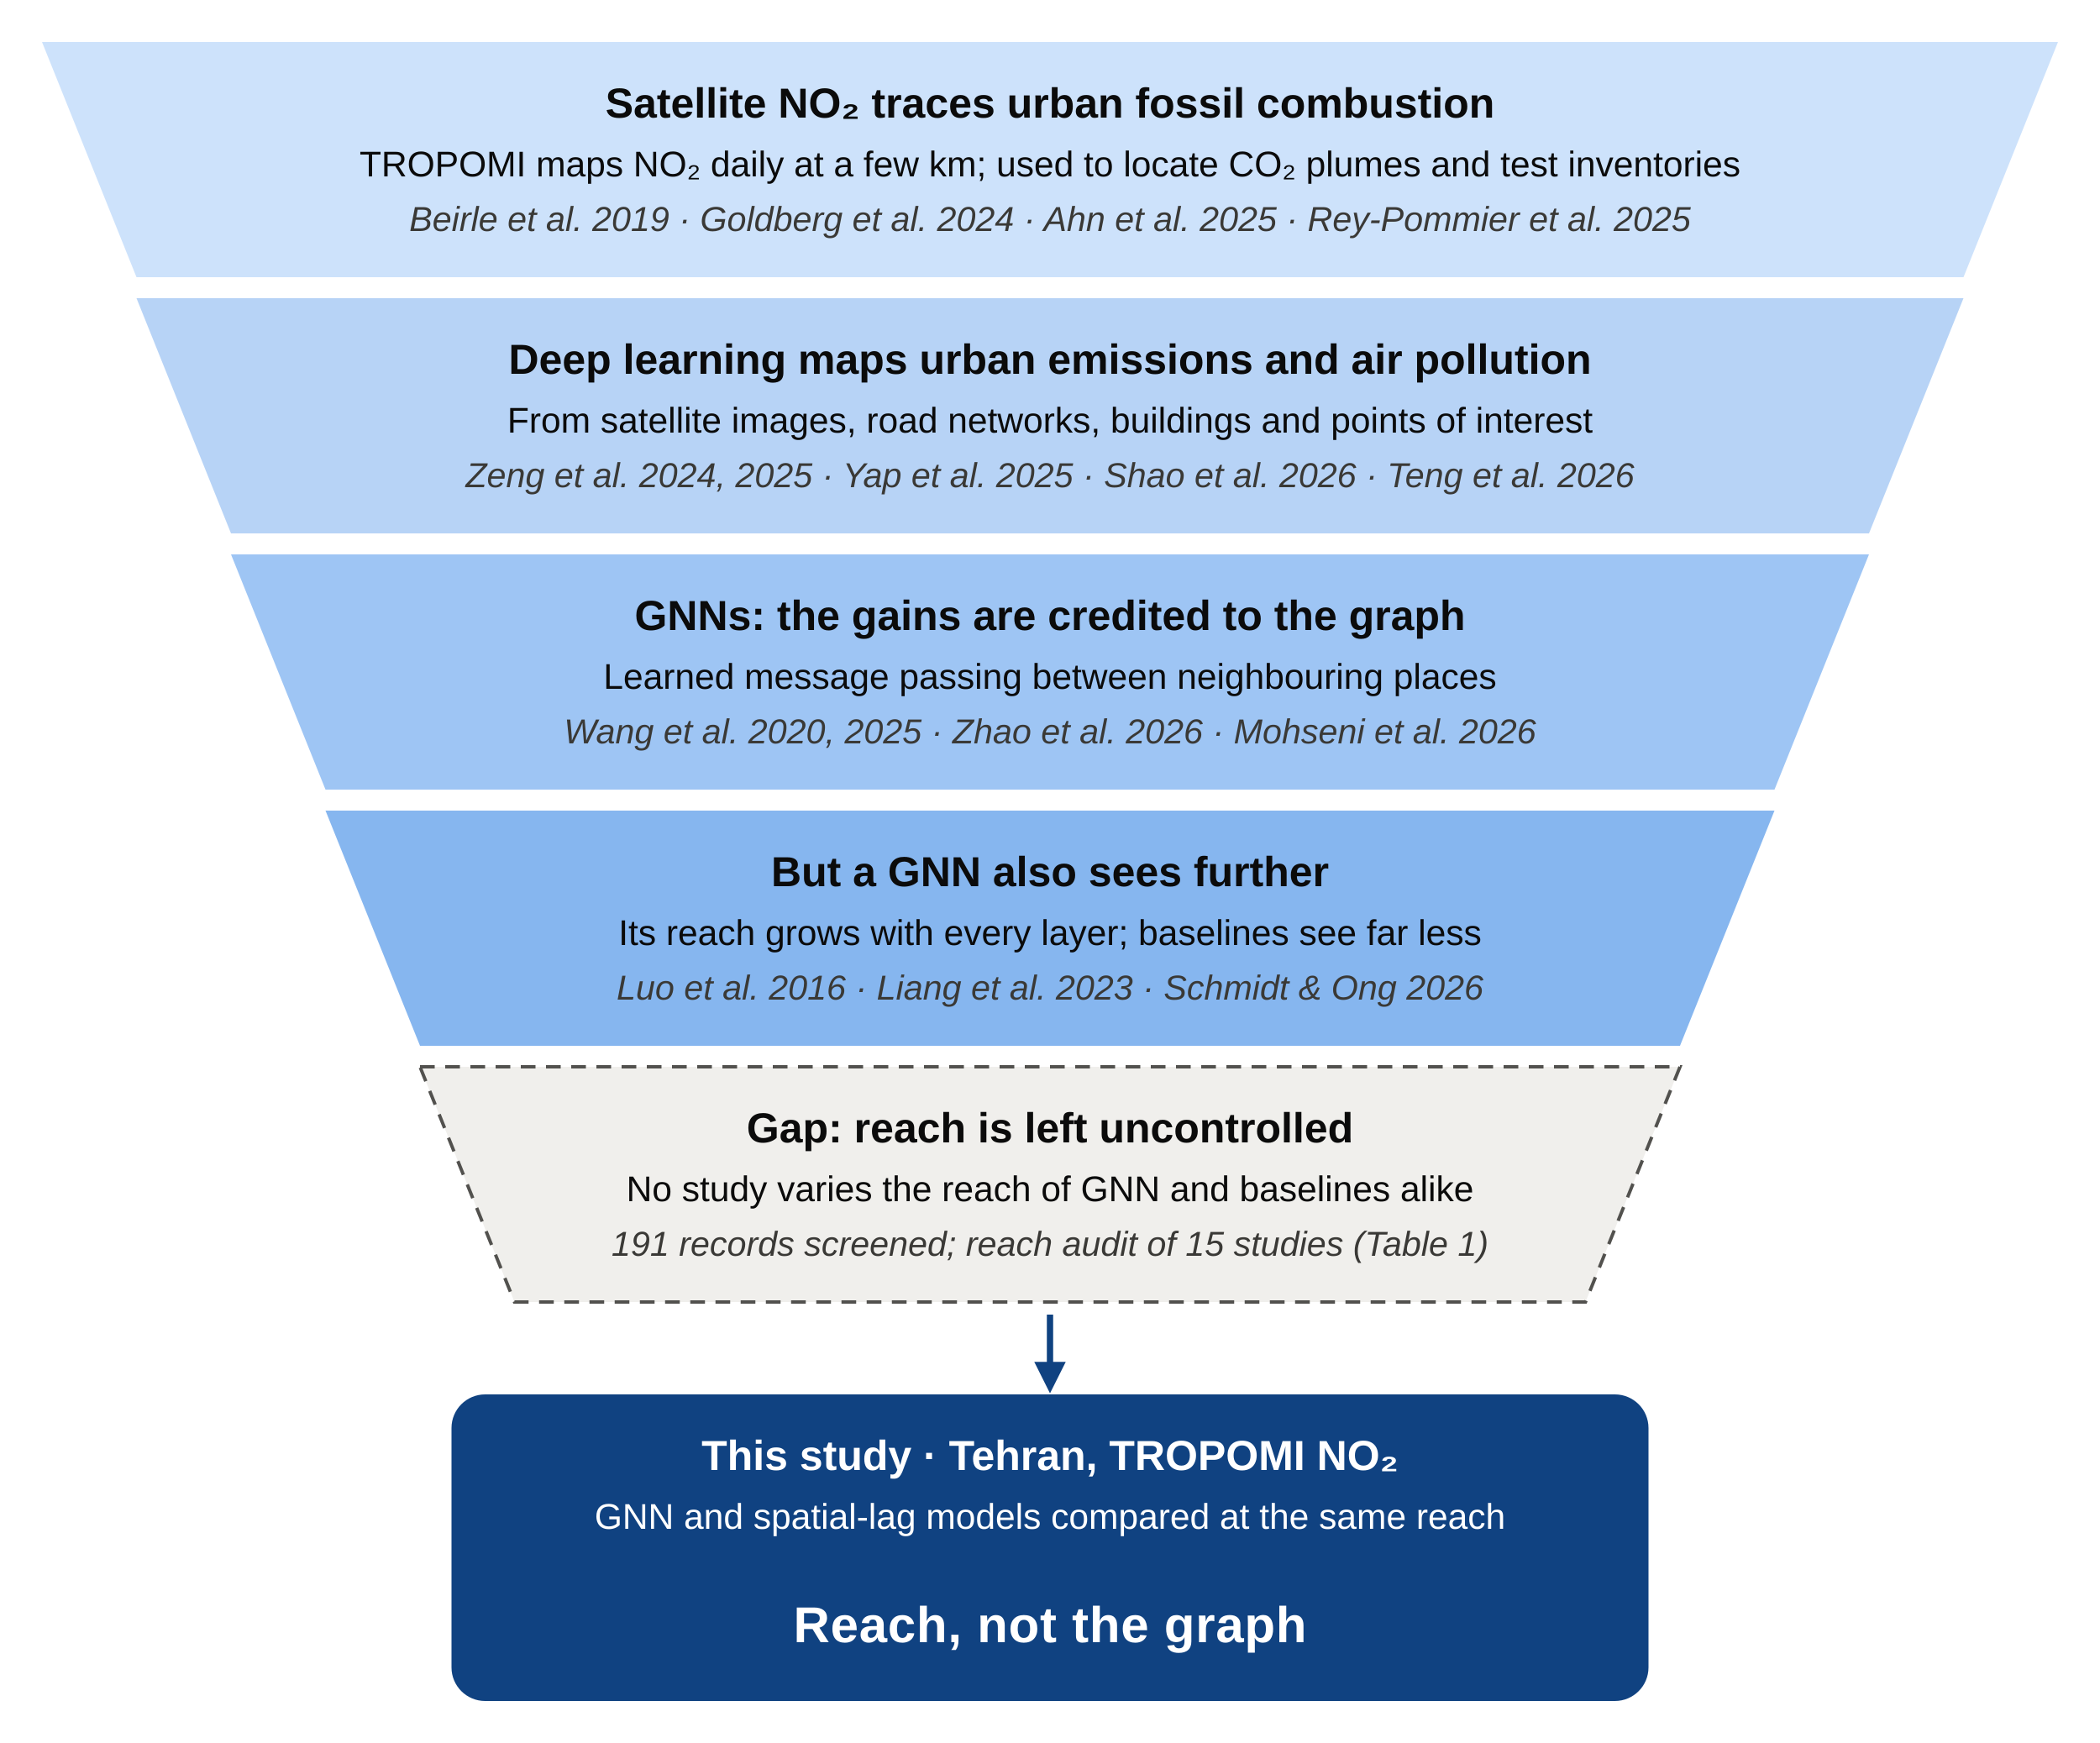
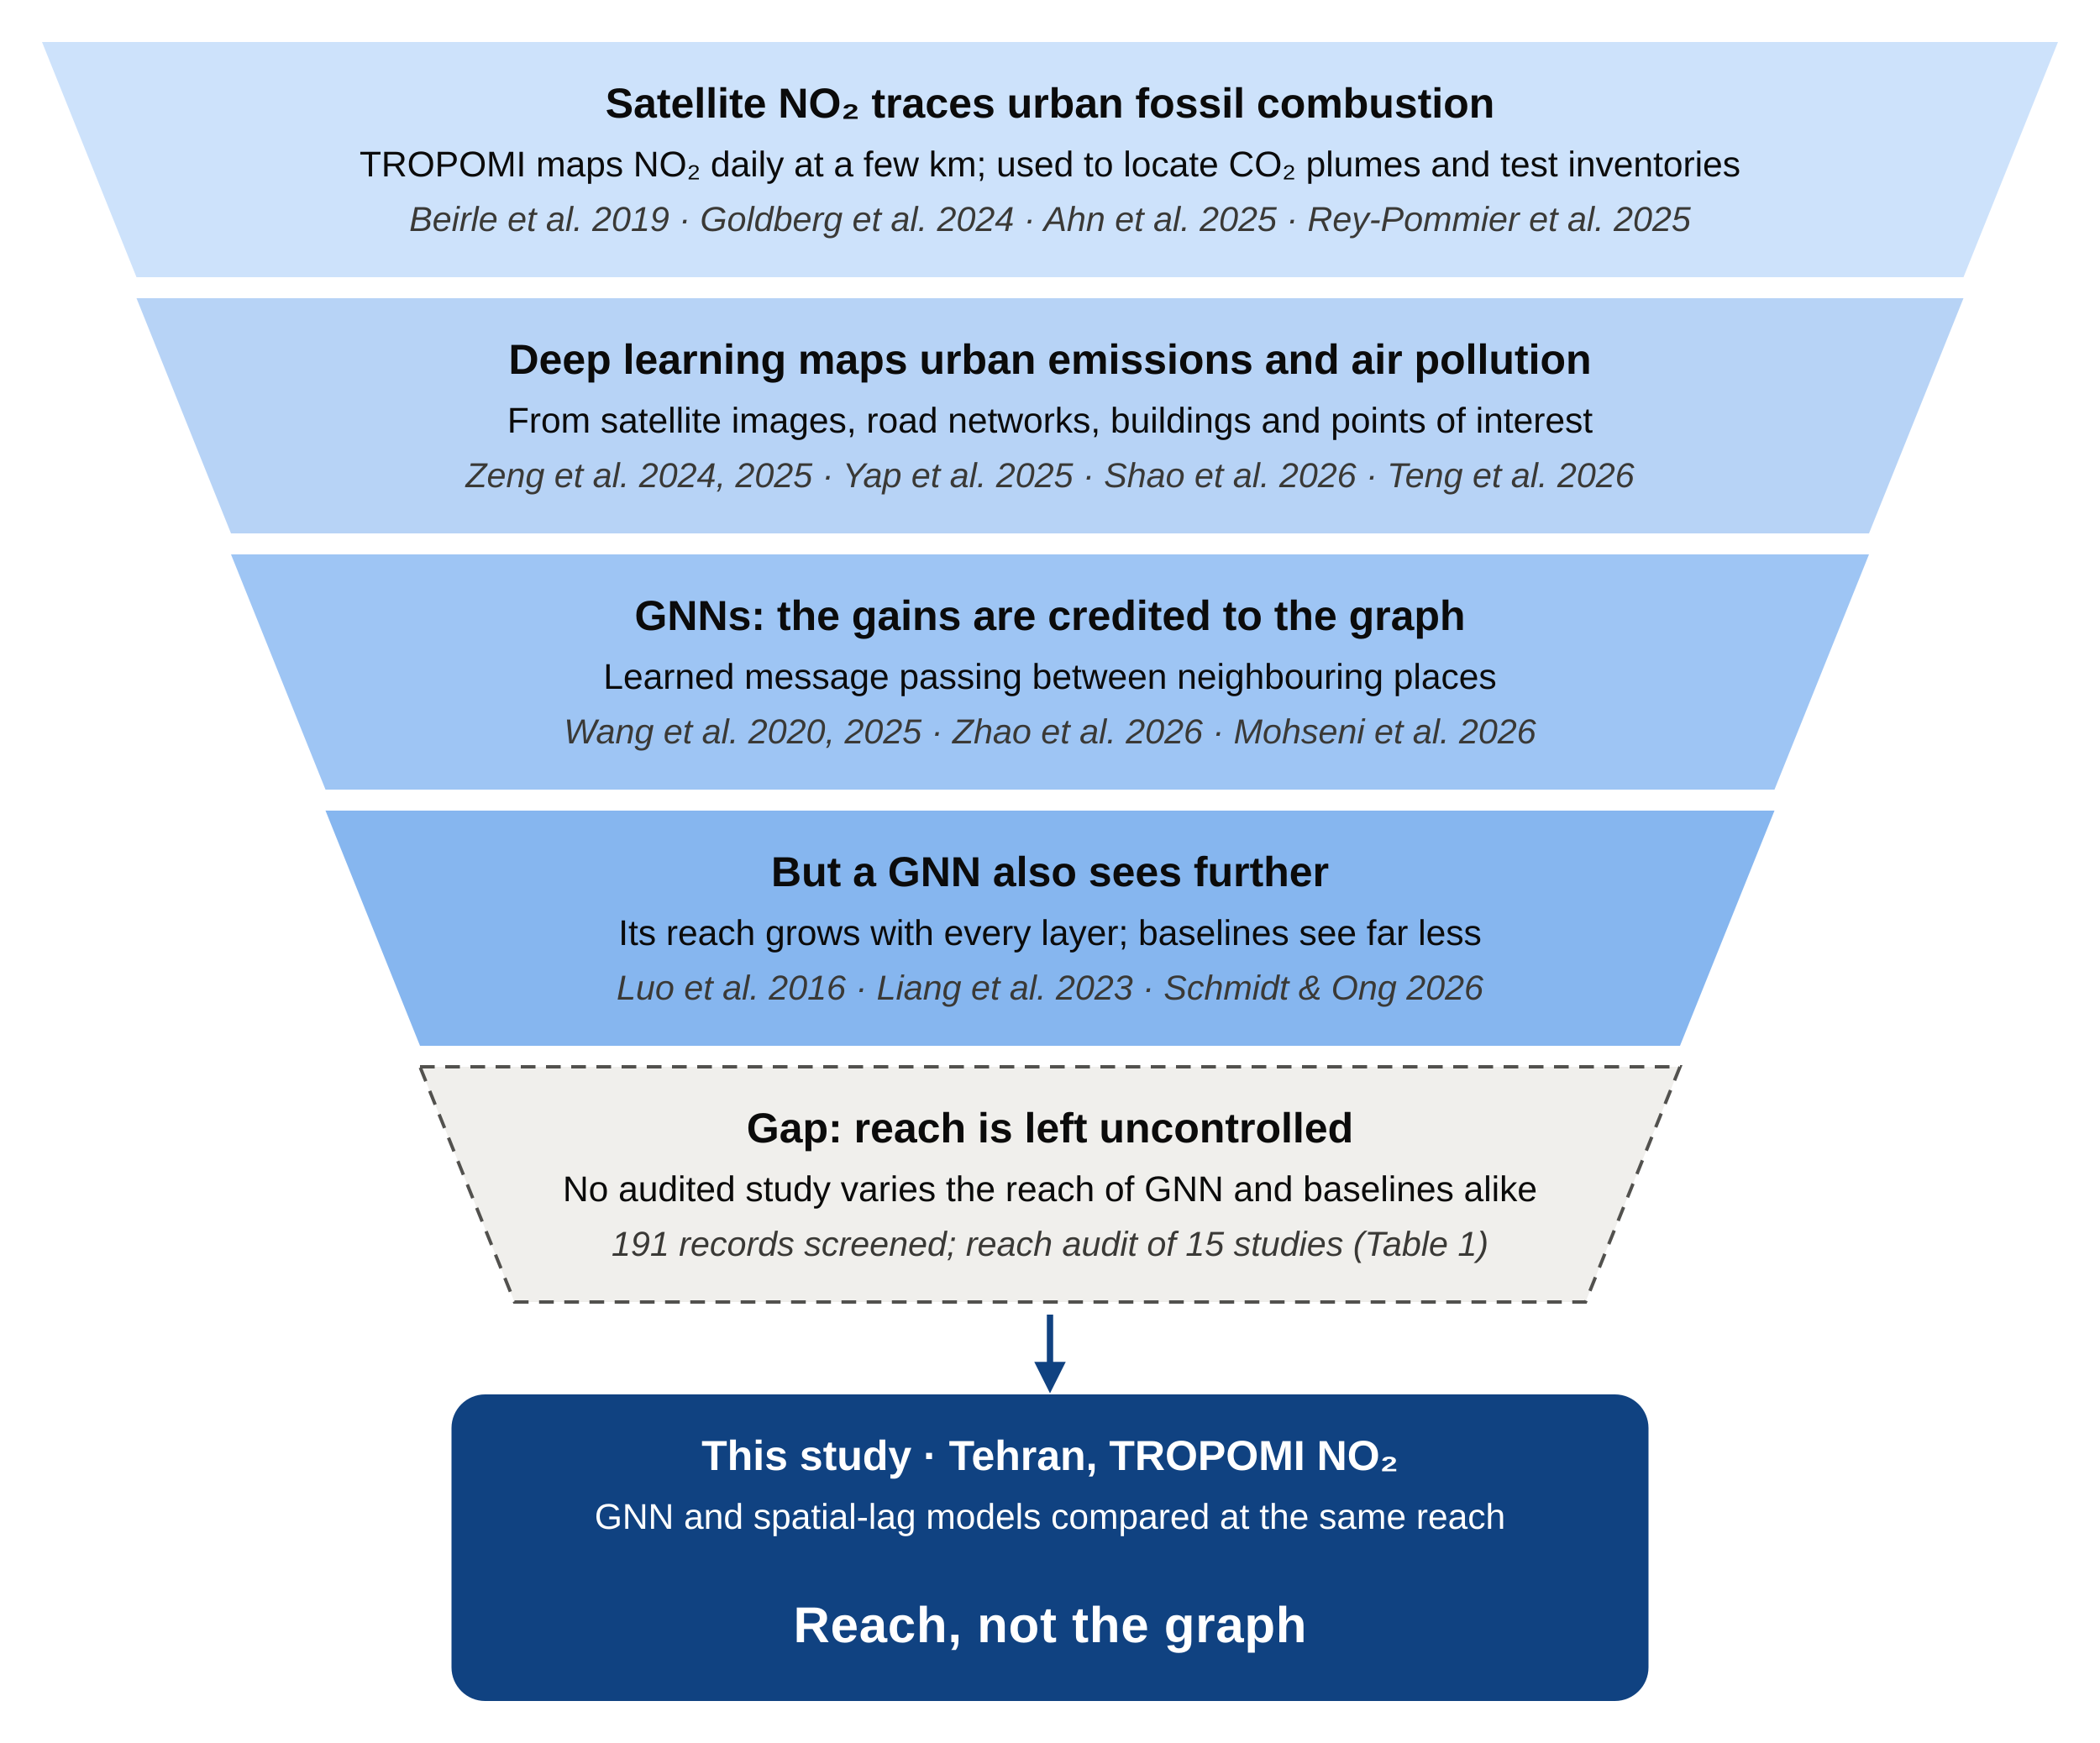
<svg xmlns="http://www.w3.org/2000/svg" width="1000" height="830" viewBox="0 0 1000 830" role="img" aria-labelledby="t d">
  <defs>
    <marker id="arrow" viewBox="0 0 10 10" refX="5" refY="5" markerWidth="5" markerHeight="5" orient="auto-start-reverse">
      <path d="M0,0 L10,5 L0,10 z" fill="#104281" />
    </marker>
  </defs>
  <style>
    text { font-family: "Segoe UI", "Helvetica Neue", Arial, "DejaVu Sans", sans-serif; text-anchor: middle; }
    .title { font-size: 20px; font-weight: 700; fill: #0b0b0b; }
    .desc  { font-size: 17px; fill: #0b0b0b; }
    .refs  { font-size: 16.5px; fill: #3a3936; font-style: italic; }
    .white { fill: #ffffff; }
    .punch { font-size: 24px; font-weight: 700; fill: #ffffff; letter-spacing: 0.3px; }
  </style>
  <rect width="1000" height="830" fill="#ffffff" />
  <path d="M20,20 L980,20 L935,132 L65,132 Z" fill="#cde2fb" />
  <text class="title" x="500" y="56">Satellite NO₂ traces urban fossil combustion</text>
  <text class="desc" x="500" y="84">TROPOMI maps NO₂ daily at a few km; used to locate CO₂ plumes and test inventories</text>
  <text class="refs" x="500" y="110">Beirle et al. 2019 · Goldberg et al. 2024 · Ahn et al. 2025 · Rey-Pommier et al. 2025</text>
  <path d="M65,142 L935,142 L890,254 L110,254 Z" fill="#b7d3f6" />
  <text class="title" x="500" y="178">Deep learning maps urban emissions and air pollution</text>
  <text class="desc" x="500" y="206">From satellite images, road networks, buildings and points of interest</text>
  <text class="refs" x="500" y="232">Zeng et al. 2024, 2025 · Yap et al. 2025 · Shao et al. 2026 · Teng et al. 2026</text>
  <path d="M110,264 L890,264 L845,376 L155,376 Z" fill="#9ec5f4" />
  <text class="title" x="500" y="300">GNNs: the gains are credited to the graph</text>
  <text class="desc" x="500" y="328">Learned message passing between neighbouring places</text>
  <text class="refs" x="500" y="354">Wang et al. 2020, 2025 · Zhao et al. 2026 · Mohseni et al. 2026</text>
  <path d="M155,386 L845,386 L800,498 L200,498 Z" fill="#86b6ef" />
  <text class="title" x="500" y="422">But a GNN also sees further</text>
  <text class="desc" x="500" y="450">Its reach grows with every layer; baselines see far less</text>
  <text class="refs" x="500" y="476">Luo et al. 2016 · Liang et al. 2023 · Schmidt &amp; Ong 2026</text>
  <path d="M200,508 L800,508 L755,620 L245,620 Z" fill="#f0efec" stroke="#52514e" stroke-width="1.6" stroke-dasharray="7 5" />
  <text class="title" x="500" y="544">Gap: reach is left uncontrolled</text>
-   <text class="desc" x="500" y="572">No study varies the reach of GNN and baselines alike</text>
+   <text class="desc" x="500" y="572">No audited study varies the reach of GNN and baselines alike</text>
  <text class="refs" x="500" y="598">191 records screened; reach audit of 15 studies (Table 1)</text>
  <line x1="500" y1="626" x2="500" y2="656" stroke="#104281" stroke-width="3" marker-end="url(#arrow)" />
  <rect x="215" y="664" width="570" height="146" rx="16" fill="#104281" />
  <text class="title white" x="500" y="700">This study · Tehran, TROPOMI NO₂</text>
  <text class="desc white" x="500" y="728">GNN and spatial-lag models compared at the same reach</text>
  <text class="punch" x="500" y="782">Reach, not the graph</text>
</svg>
